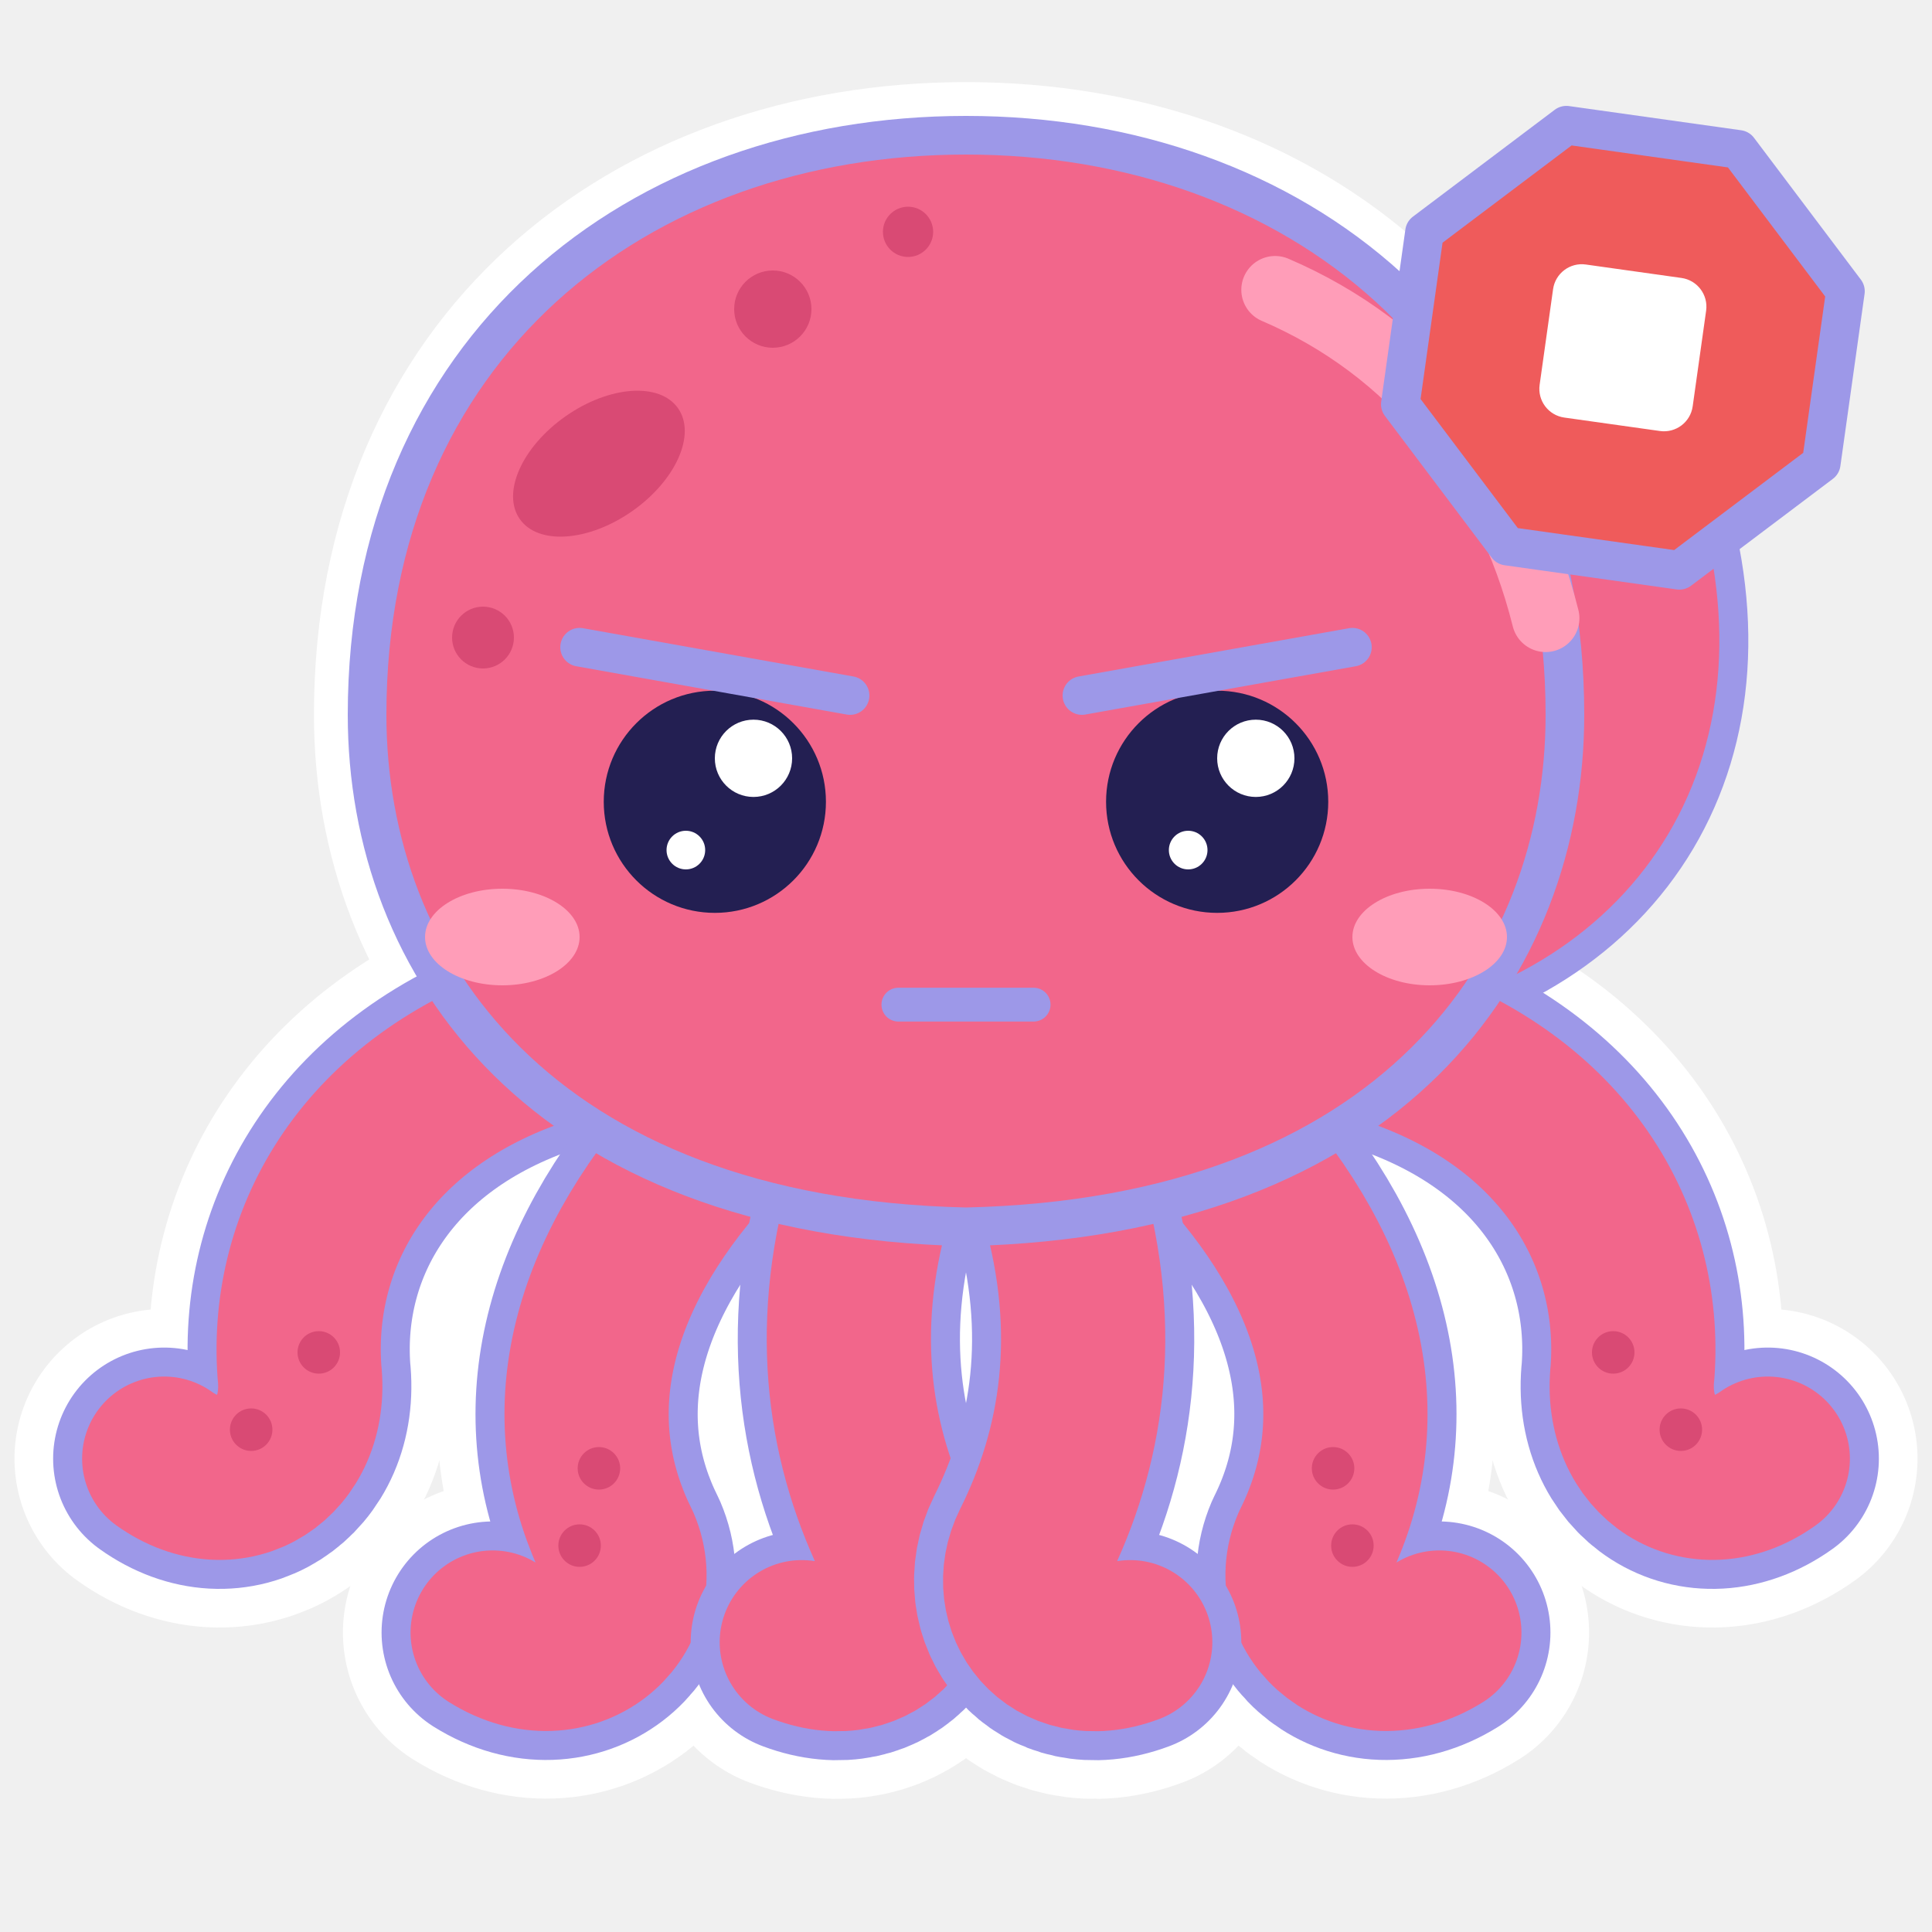
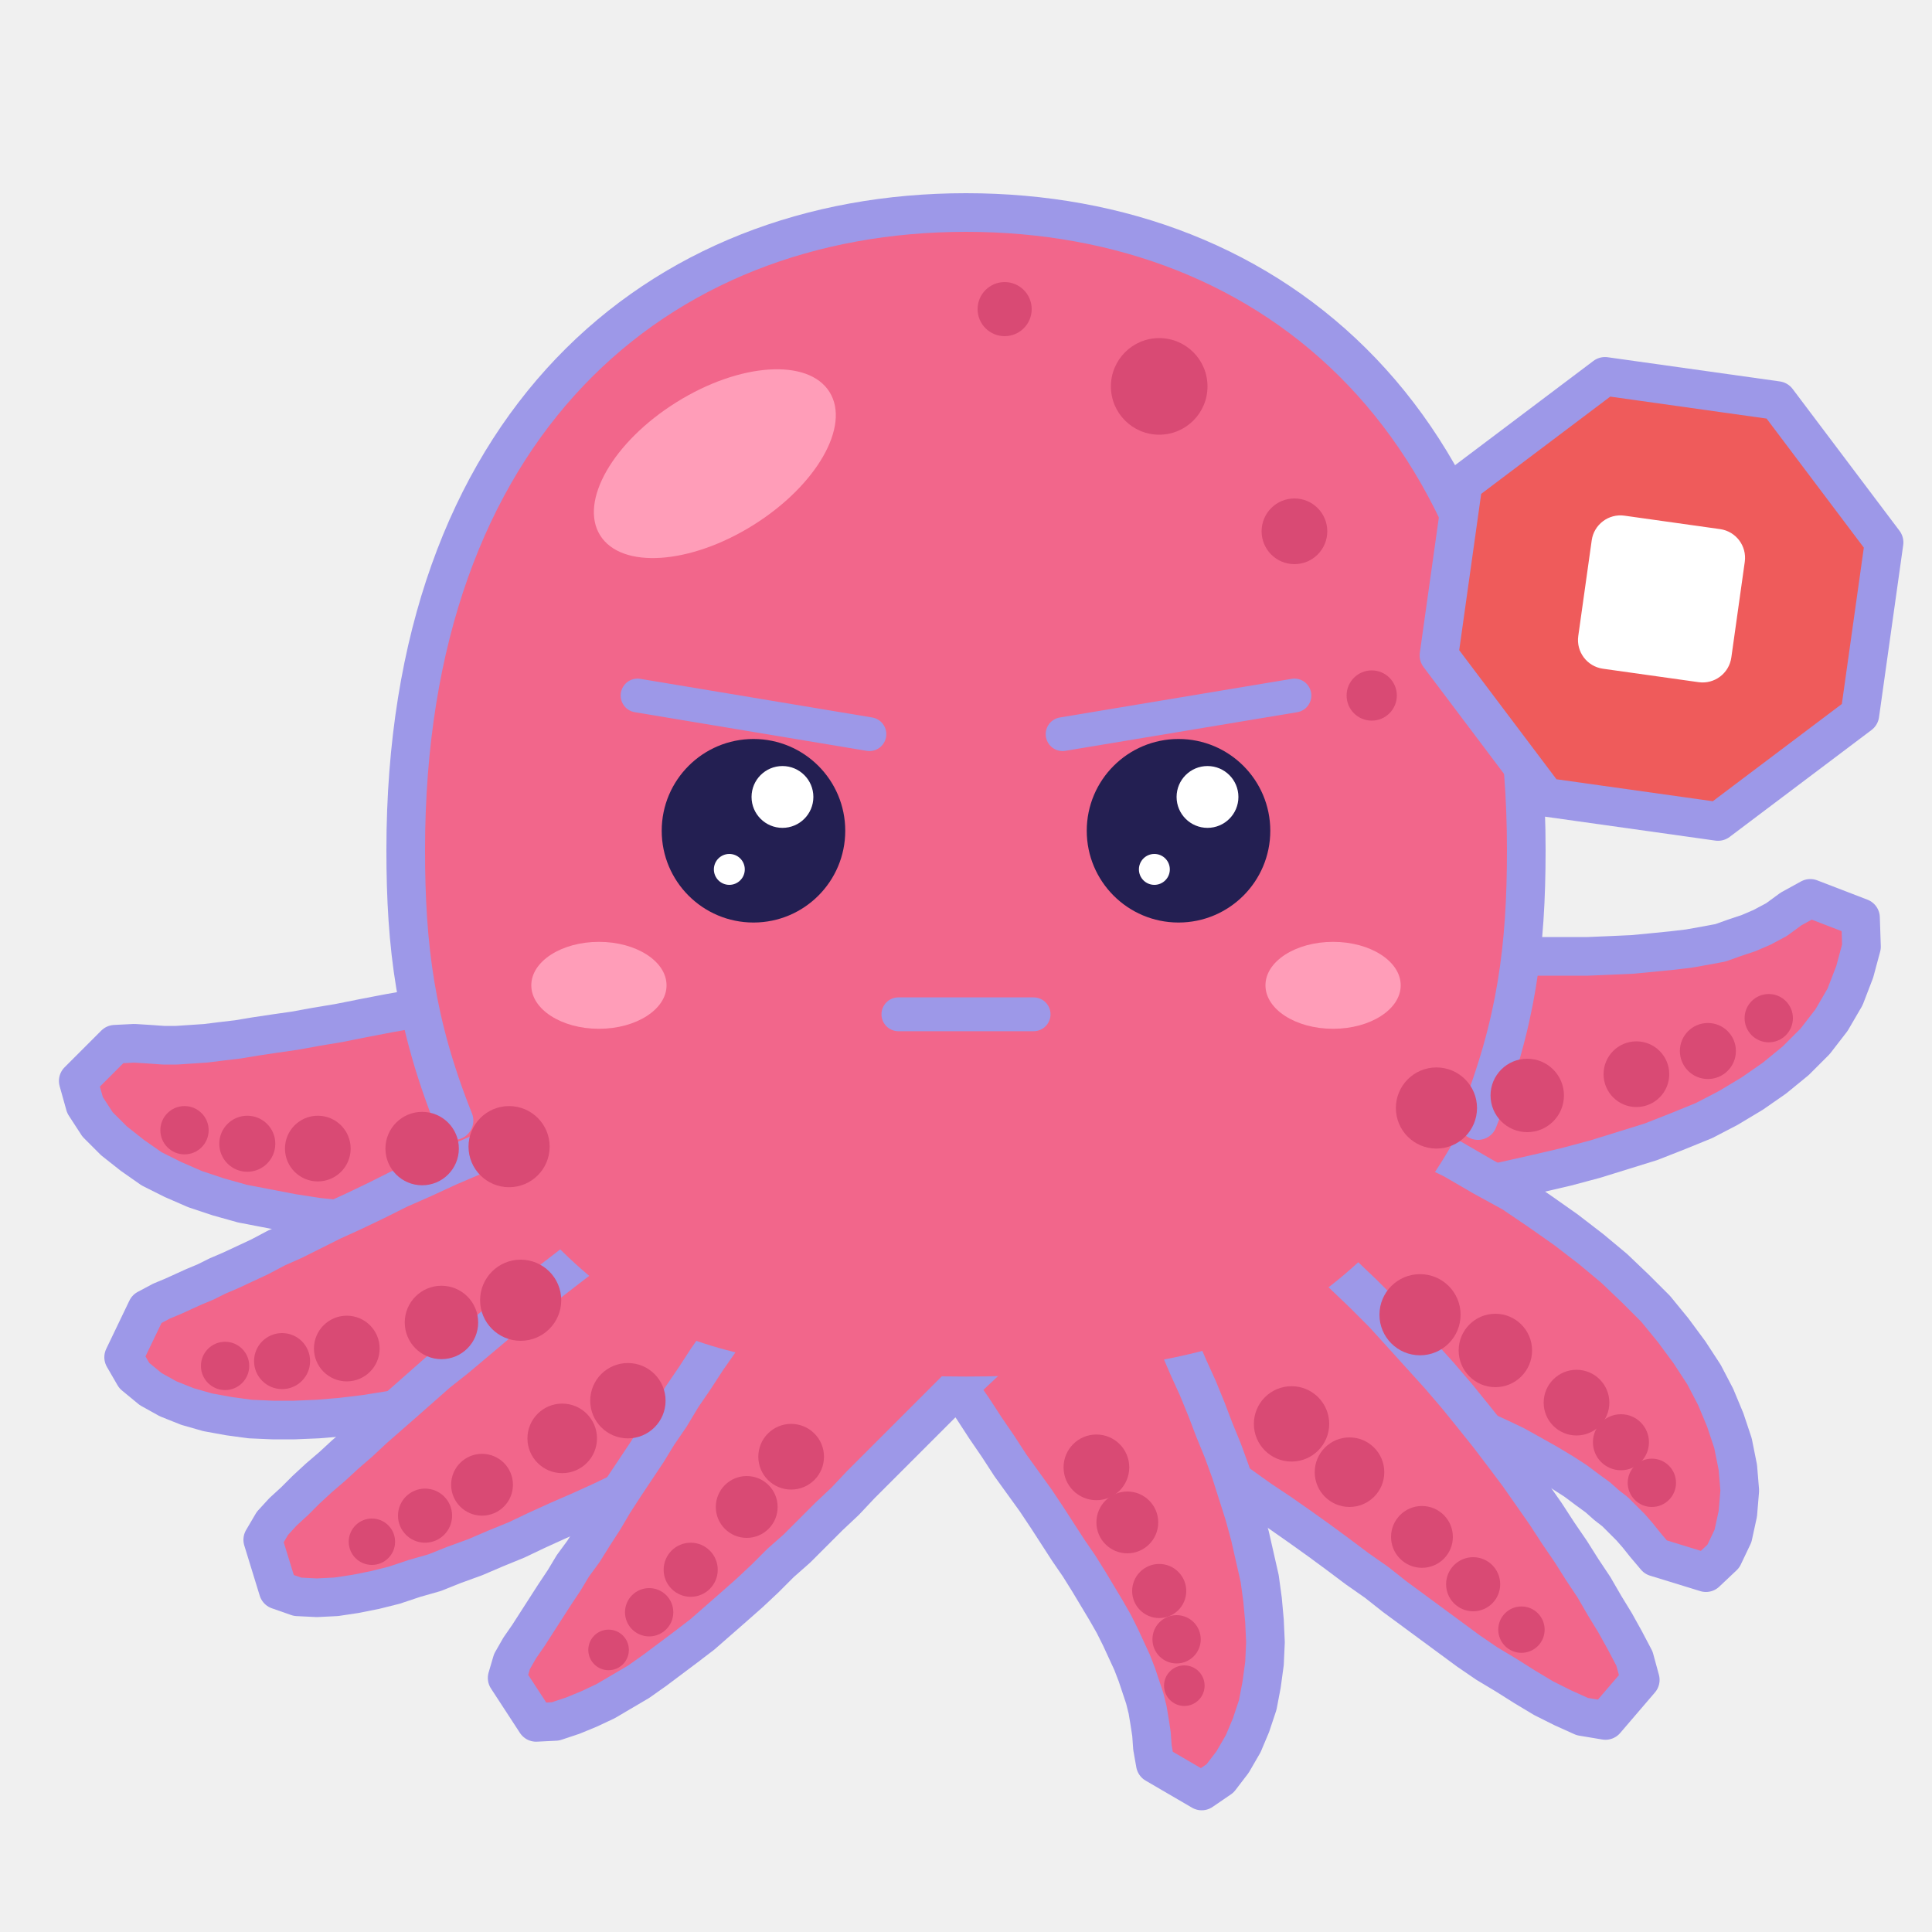
<svg xmlns="http://www.w3.org/2000/svg" viewBox="0 0 200 200" role="img" aria-label="Pouple the octopus">
-   <path d="M56 108 C38 114 30 128 31 142 C32 151 24 156 17 151" fill="none" stroke="#fff" stroke-width="31" stroke-linecap="round" stroke-linejoin="round" />
-   <path d="M72 120 C60 134 58 148 64 160 C67 167 59 174 51 169" fill="none" stroke="#fff" stroke-width="31" stroke-linecap="round" stroke-linejoin="round" />
-   <path d="M90 124 C86 138 88 150 93 160 C96 166 91 173 83 170" fill="none" stroke="#fff" stroke-width="31" stroke-linecap="round" stroke-linejoin="round" />
-   <path d="M144 108 C162 114 170 128 169 142 C168 151 176 156 183 151" fill="none" stroke="#fff" stroke-width="31" stroke-linecap="round" stroke-linejoin="round" />
-   <path d="M128 120 C140 134 142 148 136 160 C133 167 141 174 149 169" fill="none" stroke="#fff" stroke-width="31" stroke-linecap="round" stroke-linejoin="round" />
-   <path d="M110 124 C114 138 112 150 107 160 C104 166 109 173 117 170" fill="none" stroke="#fff" stroke-width="31" stroke-linecap="round" stroke-linejoin="round" />
-   <path d="M38 74 C38 36 66 14 100 14 C134 14 162 36 162 74 C162 100 144 126 100 127 C56 126 38 100 38 74 Z" fill="#fff" stroke="#fff" stroke-width="11" stroke-linejoin="round" />
-   <path d="M142 98 C164 94 176 76 168 52" fill="none" stroke="#9D98E8" stroke-width="21" stroke-linecap="round" stroke-linejoin="round" />
-   <path d="M142 98 C164 94 176 76 168 52" fill="none" stroke="#F2668B" stroke-width="15" stroke-linecap="round" stroke-linejoin="round" />
-   <path d="M56 108 C38 114 30 128 31 142 C32 151 24 156 17 151" fill="none" stroke="#9D98E8" stroke-width="23" stroke-linecap="round" stroke-linejoin="round" />
-   <path d="M56 108 C38 114 30 128 31 142 C32 151 24 156 17 151" fill="none" stroke="#F2668B" stroke-width="17" stroke-linecap="round" stroke-linejoin="round" />
-   <path d="M72 120 C60 134 58 148 64 160 C67 167 59 174 51 169" fill="none" stroke="#9D98E8" stroke-width="23" stroke-linecap="round" stroke-linejoin="round" />
-   <path d="M72 120 C60 134 58 148 64 160 C67 167 59 174 51 169" fill="none" stroke="#F2668B" stroke-width="17" stroke-linecap="round" stroke-linejoin="round" />
-   <path d="M90 124 C86 138 88 150 93 160 C96 166 91 173 83 170" fill="none" stroke="#9D98E8" stroke-width="23" stroke-linecap="round" stroke-linejoin="round" />
-   <path d="M90 124 C86 138 88 150 93 160 C96 166 91 173 83 170" fill="none" stroke="#F2668B" stroke-width="17" stroke-linecap="round" stroke-linejoin="round" />
-   <path d="M144 108 C162 114 170 128 169 142 C168 151 176 156 183 151" fill="none" stroke="#9D98E8" stroke-width="23" stroke-linecap="round" stroke-linejoin="round" />
-   <path d="M144 108 C162 114 170 128 169 142 C168 151 176 156 183 151" fill="none" stroke="#F2668B" stroke-width="17" stroke-linecap="round" stroke-linejoin="round" />
-   <path d="M128 120 C140 134 142 148 136 160 C133 167 141 174 149 169" fill="none" stroke="#9D98E8" stroke-width="23" stroke-linecap="round" stroke-linejoin="round" />
-   <path d="M128 120 C140 134 142 148 136 160 C133 167 141 174 149 169" fill="none" stroke="#F2668B" stroke-width="17" stroke-linecap="round" stroke-linejoin="round" />
-   <path d="M110 124 C114 138 112 150 107 160 C104 166 109 173 117 170" fill="none" stroke="#9D98E8" stroke-width="23" stroke-linecap="round" stroke-linejoin="round" />
-   <path d="M110 124 C114 138 112 150 107 160 C104 166 109 173 117 170" fill="none" stroke="#F2668B" stroke-width="17" stroke-linecap="round" stroke-linejoin="round" />
-   <path d="M38 74 C38 36 66 14 100 14 C134 14 162 36 162 74 C162 100 144 126 100 127 C56 126 38 100 38 74 Z" fill="#F2668B" stroke="#9D98E8" stroke-width="4" stroke-linejoin="round" />
-   <path d="M132 30 C146 36 156 48 160 64" fill="none" stroke="#FF9DB8" stroke-width="7" stroke-linecap="round" />
-   <ellipse cx="62" cy="48" rx="10" ry="6" transform="rotate(-35 62 48)" fill="#D94A74" />
-   <circle cx="80" cy="32" r="4" fill="#D94A74" />
-   <circle cx="50" cy="66" r="3.2" fill="#D94A74" />
-   <circle cx="94" cy="24" r="2.6" fill="#D94A74" />
-   <circle cx="26" cy="148" r="2.2" fill="#D94A74" />
-   <circle cx="33" cy="140" r="2.2" fill="#D94A74" />
-   <circle cx="174" cy="148" r="2.2" fill="#D94A74" />
-   <circle cx="167" cy="140" r="2.2" fill="#D94A74" />
-   <circle cx="60" cy="160" r="2.2" fill="#D94A74" />
-   <circle cx="62" cy="152" r="2.2" fill="#D94A74" />
-   <circle cx="140" cy="160" r="2.2" fill="#D94A74" />
-   <circle cx="138" cy="152" r="2.2" fill="#D94A74" />
-   <g transform="translate(0 -15)">
-     <ellipse cx="52" cy="112" rx="8" ry="5" fill="#FF9DB8" />
-     <ellipse cx="148" cy="112" rx="8" ry="5" fill="#FF9DB8" />
-     <circle cx="74" cy="98" r="11.5" fill="#231F52" />
-     <circle cx="126" cy="98" r="11.5" fill="#231F52" />
-     <circle cx="78" cy="93.5" r="4" fill="#fff" />
-     <circle cx="130" cy="93.5" r="4" fill="#fff" />
-     <circle cx="71" cy="103" r="2" fill="#fff" />
-     <circle cx="123" cy="103" r="2" fill="#fff" />
-     <path d="M60 82 L88 87" stroke="#9D98E8" stroke-width="4" stroke-linecap="round" />
-     <path d="M140 82 L112 87" stroke="#9D98E8" stroke-width="4" stroke-linecap="round" />
-     <path d="M93 119 L107 119" stroke="#9D98E8" stroke-width="3.5" stroke-linecap="round" />
-   </g>
-   <g transform="translate(146 14) rotate(8 22 22)">
+   <path d="M119.2 130.6 L122.7 129.6 L126.1 128.7 L129.6 127.8 L133.0 127.0 L136.3 126.3 L139.7 125.6 L143.0 124.9 L146.3 124.2 L149.6 123.6 L152.8 122.9 L156.0 122.2 L159.1 121.5 L162.1 120.8 L165.1 120.0 L168.0 119.1 L170.9 118.2 L173.7 117.1 L176.4 116.0 L178.9 114.7 L181.4 113.2 L183.7 111.6 L185.9 109.8 L187.9 107.8 L189.6 105.6 L191.0 103.2 L192.0 100.6 L192.7 98.0 L192.6 95.0 L187.4 93.0 L185.4 94.1 L183.9 95.2 L182.4 96.0 L181.0 96.6 L179.5 97.1 L178.1 97.6 L176.5 97.9 L174.8 98.2 L173.1 98.4 L171.1 98.6 L169.0 98.8 L166.8 98.9 L164.4 99.0 L161.9 99.0 L159.2 99.0 L156.4 99.0 L153.4 99.0 L150.3 99.0 L147.1 99.0 L143.7 99.1 L140.2 99.1 L136.6 99.2 L132.9 99.4 L129.1 99.6 L125.1 99.9 L121.1 100.3 L117.0 100.8 L112.8 101.4 Z" fill="#F2668B" stroke="#9D98E8" stroke-width="4" stroke-linejoin="round" />
+   <path d="M85.7 101.1 L81.4 101.0 L77.4 100.9 L73.4 101.0 L69.5 101.2 L65.8 101.4 L62.1 101.7 L58.6 102.1 L55.2 102.5 L52.0 103.0 L48.8 103.5 L45.8 103.9 L43.0 104.4 L40.2 104.9 L37.6 105.4 L35.1 105.9 L32.7 106.3 L30.5 106.7 L28.4 107.0 L26.4 107.3 L24.6 107.6 L22.9 107.8 L21.3 108.0 L19.8 108.1 L18.3 108.2 L16.9 108.2 L15.5 108.1 L13.9 108.0 L11.9 108.1 L8.1 111.9 L8.8 114.4 L10.1 116.4 L11.8 118.1 L13.7 119.6 L15.7 121.0 L17.9 122.1 L20.2 123.1 L22.6 123.9 L25.1 124.6 L27.7 125.1 L30.3 125.6 L32.9 126.0 L35.7 126.3 L38.4 126.6 L41.2 126.8 L44.1 127.0 L47.1 127.2 L50.0 127.4 L53.1 127.6 L56.1 127.8 L59.3 128.0 L62.4 128.3 L65.6 128.6 L68.9 128.9 L72.2 129.3 L75.5 129.8 L78.9 130.3 L82.3 130.9 Z" fill="#F2668B" stroke="#9D98E8" stroke-width="4" stroke-linejoin="round" />
+   <path d="M115.5 138.8 L119.0 139.1 L122.4 139.6 L125.7 140.0 L128.9 140.6 L132.0 141.2 L135.0 141.9 L137.9 142.6 L140.7 143.4 L143.4 144.2 L145.9 145.0 L148.4 145.9 L150.7 146.8 L152.9 147.8 L154.9 148.7 L156.8 149.6 L158.6 150.6 L160.2 151.5 L161.7 152.4 L163.1 153.3 L164.3 154.2 L165.4 155.0 L166.3 155.8 L167.2 156.5 L168.0 157.3 L168.8 158.1 L169.5 158.9 L170.3 159.9 L171.4 161.2 L176.6 162.8 L178.4 161.1 L179.4 159.0 L179.9 156.7 L180.1 154.3 L179.9 151.9 L179.4 149.4 L178.6 147.0 L177.6 144.6 L176.4 142.3 L174.9 140.0 L173.2 137.7 L171.4 135.5 L169.3 133.4 L167.1 131.3 L164.7 129.3 L162.1 127.3 L159.4 125.4 L156.6 123.5 L153.5 121.8 L150.4 120.0 L147.1 118.4 L143.7 116.8 L140.1 115.3 L136.4 113.9 L132.6 112.6 L128.7 111.4 L124.6 110.2 L120.5 109.2 Z" fill="#F2668B" stroke="#9D98E8" stroke-width="4" stroke-linejoin="round" />
+   <path d="M79.4 109.2 L75.6 110.2 L71.8 111.3 L68.2 112.4 L64.8 113.5 L61.4 114.7 L58.2 115.9 L55.1 117.1 L52.1 118.4 L49.2 119.6 L46.4 120.8 L43.8 122.0 L41.3 123.1 L38.9 124.3 L36.6 125.4 L34.4 126.4 L32.4 127.4 L30.4 128.4 L28.6 129.2 L26.9 130.1 L25.4 130.8 L23.9 131.5 L22.5 132.1 L21.3 132.7 L20.1 133.2 L19.0 133.7 L17.9 134.2 L16.7 134.7 L15.2 135.5 L12.8 140.5 L13.9 142.4 L15.6 143.8 L17.4 144.8 L19.4 145.6 L21.5 146.2 L23.7 146.6 L25.9 146.9 L28.2 147.0 L30.5 147.0 L32.9 146.9 L35.3 146.7 L37.8 146.4 L40.3 146.0 L42.9 145.6 L45.5 145.2 L48.2 144.7 L50.9 144.2 L53.7 143.6 L56.5 143.1 L59.4 142.5 L62.4 142.0 L65.4 141.4 L68.4 140.9 L71.5 140.4 L74.7 139.9 L78.0 139.5 L81.3 139.1 L84.6 138.8 Z" fill="#F2668B" stroke="#9D98E8" stroke-width="4" stroke-linejoin="round" />
+   <path d="M107.4 142.3 L109.9 143.5 L112.4 144.6 L114.8 145.8 L117.2 147.1 L119.5 148.3 L121.8 149.6 L124.0 151.0 L126.2 152.4 L128.3 153.7 L130.4 155.2 L132.5 156.6 L134.5 158.0 L136.6 159.5 L138.5 160.9 L140.5 162.4 L142.5 163.8 L144.4 165.3 L146.3 166.7 L148.2 168.1 L150.1 169.5 L152.0 170.9 L153.9 172.2 L155.9 173.4 L157.8 174.6 L159.8 175.8 L161.8 176.8 L163.8 177.7 L166.2 178.1 L169.8 173.9 L169.2 171.7 L168.2 169.8 L167.2 168.0 L166.1 166.2 L165.0 164.3 L163.8 162.5 L162.6 160.6 L161.3 158.7 L160.0 156.7 L158.6 154.7 L157.2 152.7 L155.7 150.7 L154.1 148.6 L152.5 146.6 L150.8 144.5 L149.0 142.4 L147.1 140.3 L145.2 138.2 L143.2 136.0 L141.1 133.9 L138.9 131.8 L136.6 129.7 L134.2 127.6 L131.7 125.6 L129.1 123.6 L126.4 121.6 L123.6 119.6 L120.6 117.7 Z" fill="#F2668B" stroke="#9D98E8" stroke-width="4" stroke-linejoin="round" />
+   <path d="M80.1 117.3 L77.3 118.9 L74.5 120.6 L71.8 122.2 L69.2 123.9 L66.7 125.6 L64.2 127.3 L61.8 129.0 L59.5 130.7 L57.3 132.4 L55.1 134.1 L53.0 135.7 L51.0 137.4 L49.1 139.0 L47.2 140.6 L45.3 142.1 L43.6 143.6 L41.9 145.1 L40.3 146.5 L38.7 147.9 L37.2 149.3 L35.7 150.6 L34.4 151.8 L33.0 153.0 L31.7 154.2 L30.5 155.4 L29.3 156.5 L28.2 157.7 L27.2 159.4 L28.8 164.6 L30.8 165.3 L32.8 165.4 L34.8 165.3 L36.8 165.0 L38.8 164.6 L40.8 164.1 L42.9 163.4 L45.0 162.8 L47.0 162.0 L49.2 161.2 L51.3 160.3 L53.5 159.4 L55.6 158.4 L57.8 157.4 L60.1 156.4 L62.3 155.4 L64.6 154.3 L66.9 153.2 L69.3 152.2 L71.7 151.1 L74.1 150.0 L76.5 148.9 L79.0 147.8 L81.5 146.8 L84.0 145.7 L86.6 144.7 L89.2 143.7 L91.9 142.7 Z" fill="#F2668B" stroke="#9D98E8" stroke-width="4" stroke-linejoin="round" />
+   <path d="M95.3 137.4 L96.6 139.5 L98.0 141.7 L99.3 143.8 L100.7 145.8 L102.0 147.8 L103.3 149.7 L104.6 151.7 L105.9 153.5 L107.2 155.3 L108.4 157.1 L109.5 158.8 L110.6 160.5 L111.7 162.1 L112.7 163.7 L113.6 165.2 L114.5 166.7 L115.3 168.1 L116.0 169.5 L116.6 170.8 L117.2 172.1 L117.7 173.4 L118.1 174.6 L118.5 175.8 L118.8 177.0 L119.0 178.2 L119.2 179.5 L119.3 180.9 L119.6 182.6 L124.4 185.4 L126.3 184.1 L127.6 182.4 L128.7 180.5 L129.5 178.6 L130.2 176.5 L130.6 174.4 L130.9 172.2 L131.0 170.0 L130.9 167.8 L130.7 165.6 L130.4 163.4 L129.9 161.2 L129.4 159.0 L128.8 156.8 L128.1 154.6 L127.4 152.4 L126.6 150.2 L125.7 148.0 L124.9 145.9 L124.0 143.7 L123.0 141.5 L122.1 139.4 L121.2 137.2 L120.2 135.1 L119.3 132.9 L118.4 130.8 L117.6 128.7 L116.7 126.6 Z" fill="#F2668B" stroke="#9D98E8" stroke-width="4" stroke-linejoin="round" />
+   <path d="M85.0 124.0 L83.4 126.2 L81.8 128.3 L80.3 130.4 L78.8 132.5 L77.4 134.6 L76.0 136.6 L74.6 138.7 L73.2 140.7 L71.9 142.7 L70.6 144.6 L69.4 146.6 L68.1 148.5 L67.0 150.3 L65.8 152.1 L64.6 153.9 L63.5 155.6 L62.5 157.3 L61.4 159.0 L60.4 160.6 L59.3 162.1 L58.4 163.6 L57.4 165.1 L56.5 166.5 L55.6 167.9 L54.7 169.3 L53.8 170.6 L53.0 172.0 L52.5 173.7 L55.5 178.3 L57.5 178.2 L59.3 177.6 L61.0 176.9 L62.7 176.1 L64.4 175.1 L66.1 174.1 L67.8 172.9 L69.4 171.7 L71.0 170.5 L72.7 169.2 L74.3 167.8 L75.9 166.4 L77.6 164.9 L79.2 163.4 L80.8 161.8 L82.5 160.3 L84.1 158.7 L85.8 157.0 L87.5 155.4 L89.1 153.7 L90.8 152.0 L92.5 150.3 L94.2 148.6 L95.9 146.9 L97.7 145.1 L99.4 143.4 L101.2 141.7 L103.0 140.0 Z" fill="#F2668B" stroke="#9D98E8" stroke-width="4" stroke-linejoin="round" />
+   <path d="M42 88 C42 44 68 22 100 22 C132 22 158 44 158 88 C158 112 146 130 130 138 C116 144 84 144 70 138 C54 130 42 112 42 88 Z" fill="#F2668B" />
+   <path d="M47 116 C43 106 42 98 42 88 C42 44 68 22 100 22 C132 22 158 44 158 88 C158 98 157 106 153 116" fill="none" stroke="#9D98E8" stroke-width="4" stroke-linecap="round" stroke-linejoin="round" />
+   <ellipse cx="74" cy="48" rx="14" ry="7.5" transform="rotate(-32 74 48)" fill="#FF9DB8" />
+   <circle cx="120" cy="40" r="5" fill="#D94A74" />
+   <circle cx="134" cy="55" r="3.4" fill="#D94A74" />
+   <circle cx="104" cy="32" r="2.8" fill="#D94A74" />
+   <circle cx="142" cy="72" r="2.6" fill="#D94A74" />
+   <circle cx="148.7" cy="114.7" r="4.2" fill="#D94A74" />
+   <circle cx="158.1" cy="113.4" r="3.8" fill="#D94A74" />
+   <circle cx="169.4" cy="111.2" r="3.4" fill="#D94A74" />
+   <circle cx="176.8" cy="108.8" r="2.9" fill="#D94A74" />
+   <circle cx="183.1" cy="105.4" r="2.5" fill="#D94A74" />
+   <circle cx="52.7" cy="118.7" r="4.2" fill="#D94A74" />
+   <circle cx="43.7" cy="118.9" r="3.8" fill="#D94A74" />
+   <circle cx="32.9" cy="118.9" r="3.4" fill="#D94A74" />
+   <circle cx="25.6" cy="118.4" r="2.9" fill="#D94A74" />
+   <circle cx="19.1" cy="117.0" r="2.5" fill="#D94A74" />
+   <circle cx="147.0" cy="136.1" r="4.2" fill="#D94A74" />
+   <circle cx="154.8" cy="139.8" r="3.8" fill="#D94A74" />
+   <circle cx="163.2" cy="145.2" r="3.4" fill="#D94A74" />
+   <circle cx="167.8" cy="149.3" r="2.9" fill="#D94A74" />
+   <circle cx="171.0" cy="153.5" r="2.5" fill="#D94A74" />
+   <circle cx="53.9" cy="134.6" r="4.2" fill="#D94A74" />
+   <circle cx="45.7" cy="136.9" r="3.8" fill="#D94A74" />
+   <circle cx="35.9" cy="139.6" r="3.4" fill="#D94A74" />
+   <circle cx="29.2" cy="140.9" r="2.9" fill="#D94A74" />
+   <circle cx="23.3" cy="141.4" r="2.5" fill="#D94A74" />
+   <circle cx="133.7" cy="147.4" r="3.9" fill="#D94A74" />
+   <circle cx="139.7" cy="152.4" r="3.6" fill="#D94A74" />
+   <circle cx="147.2" cy="159.1" r="3.2" fill="#D94A74" />
+   <circle cx="152.5" cy="164.0" r="2.8" fill="#D94A74" />
+   <circle cx="157.5" cy="168.7" r="2.4" fill="#D94A74" />
+   <circle cx="65.0" cy="145.0" r="3.9" fill="#D94A74" />
+   <circle cx="58.2" cy="148.9" r="3.6" fill="#D94A74" />
+   <circle cx="49.9" cy="153.7" r="3.2" fill="#D94A74" />
+   <circle cx="44.0" cy="156.9" r="2.8" fill="#D94A74" />
+   <circle cx="38.5" cy="159.6" r="2.4" fill="#D94A74" />
+   <circle cx="113.5" cy="151.9" r="3.4" fill="#D94A74" />
+   <circle cx="116.7" cy="157.6" r="3.2" fill="#D94A74" />
+   <circle cx="120.0" cy="164.7" r="2.8" fill="#D94A74" />
+   <circle cx="121.8" cy="169.7" r="2.5" fill="#D94A74" />
+   <circle cx="122.6" cy="174.5" r="2.1" fill="#D94A74" />
+   <circle cx="81.9" cy="150.8" r="3.4" fill="#D94A74" />
+   <circle cx="77.3" cy="156.0" r="3.2" fill="#D94A74" />
+   <circle cx="71.5" cy="162.5" r="2.8" fill="#D94A74" />
+   <circle cx="67.2" cy="166.9" r="2.5" fill="#D94A74" />
+   <circle cx="63.0" cy="170.8" r="2.1" fill="#D94A74" />
+   <ellipse cx="62" cy="102" rx="7" ry="4.5" fill="#FF9DB8" />
+   <ellipse cx="138" cy="102" rx="7" ry="4.5" fill="#FF9DB8" />
+   <circle cx="78" cy="86" r="9.5" fill="#231F52" />
+   <circle cx="122" cy="86" r="9.5" fill="#231F52" />
+   <circle cx="81" cy="82.5" r="3.2" fill="#fff" />
+   <circle cx="125" cy="82.5" r="3.2" fill="#fff" />
+   <circle cx="75.5" cy="90" r="1.6" fill="#fff" />
+   <circle cx="119.5" cy="90" r="1.6" fill="#fff" />
+   <path d="M66 72 L90 76" stroke="#9D98E8" stroke-width="3.5" stroke-linecap="round" />
+   <path d="M134 72 L110 76" stroke="#9D98E8" stroke-width="3.5" stroke-linecap="round" />
+   <path d="M93 105 L107 105" stroke="#9D98E8" stroke-width="3.5" stroke-linecap="round" />
+   <g transform="translate(150 40) rotate(8 22 22)">
    <polygon points="13,0 31,0 44,13 44,31 31,44 13,44 0,31 0,13" fill="#EF5B5B" stroke="#9D98E8" stroke-width="4" stroke-linejoin="round" />
    <rect x="14" y="14" width="16" height="16" rx="3" fill="#fff" />
  </g>
</svg>
